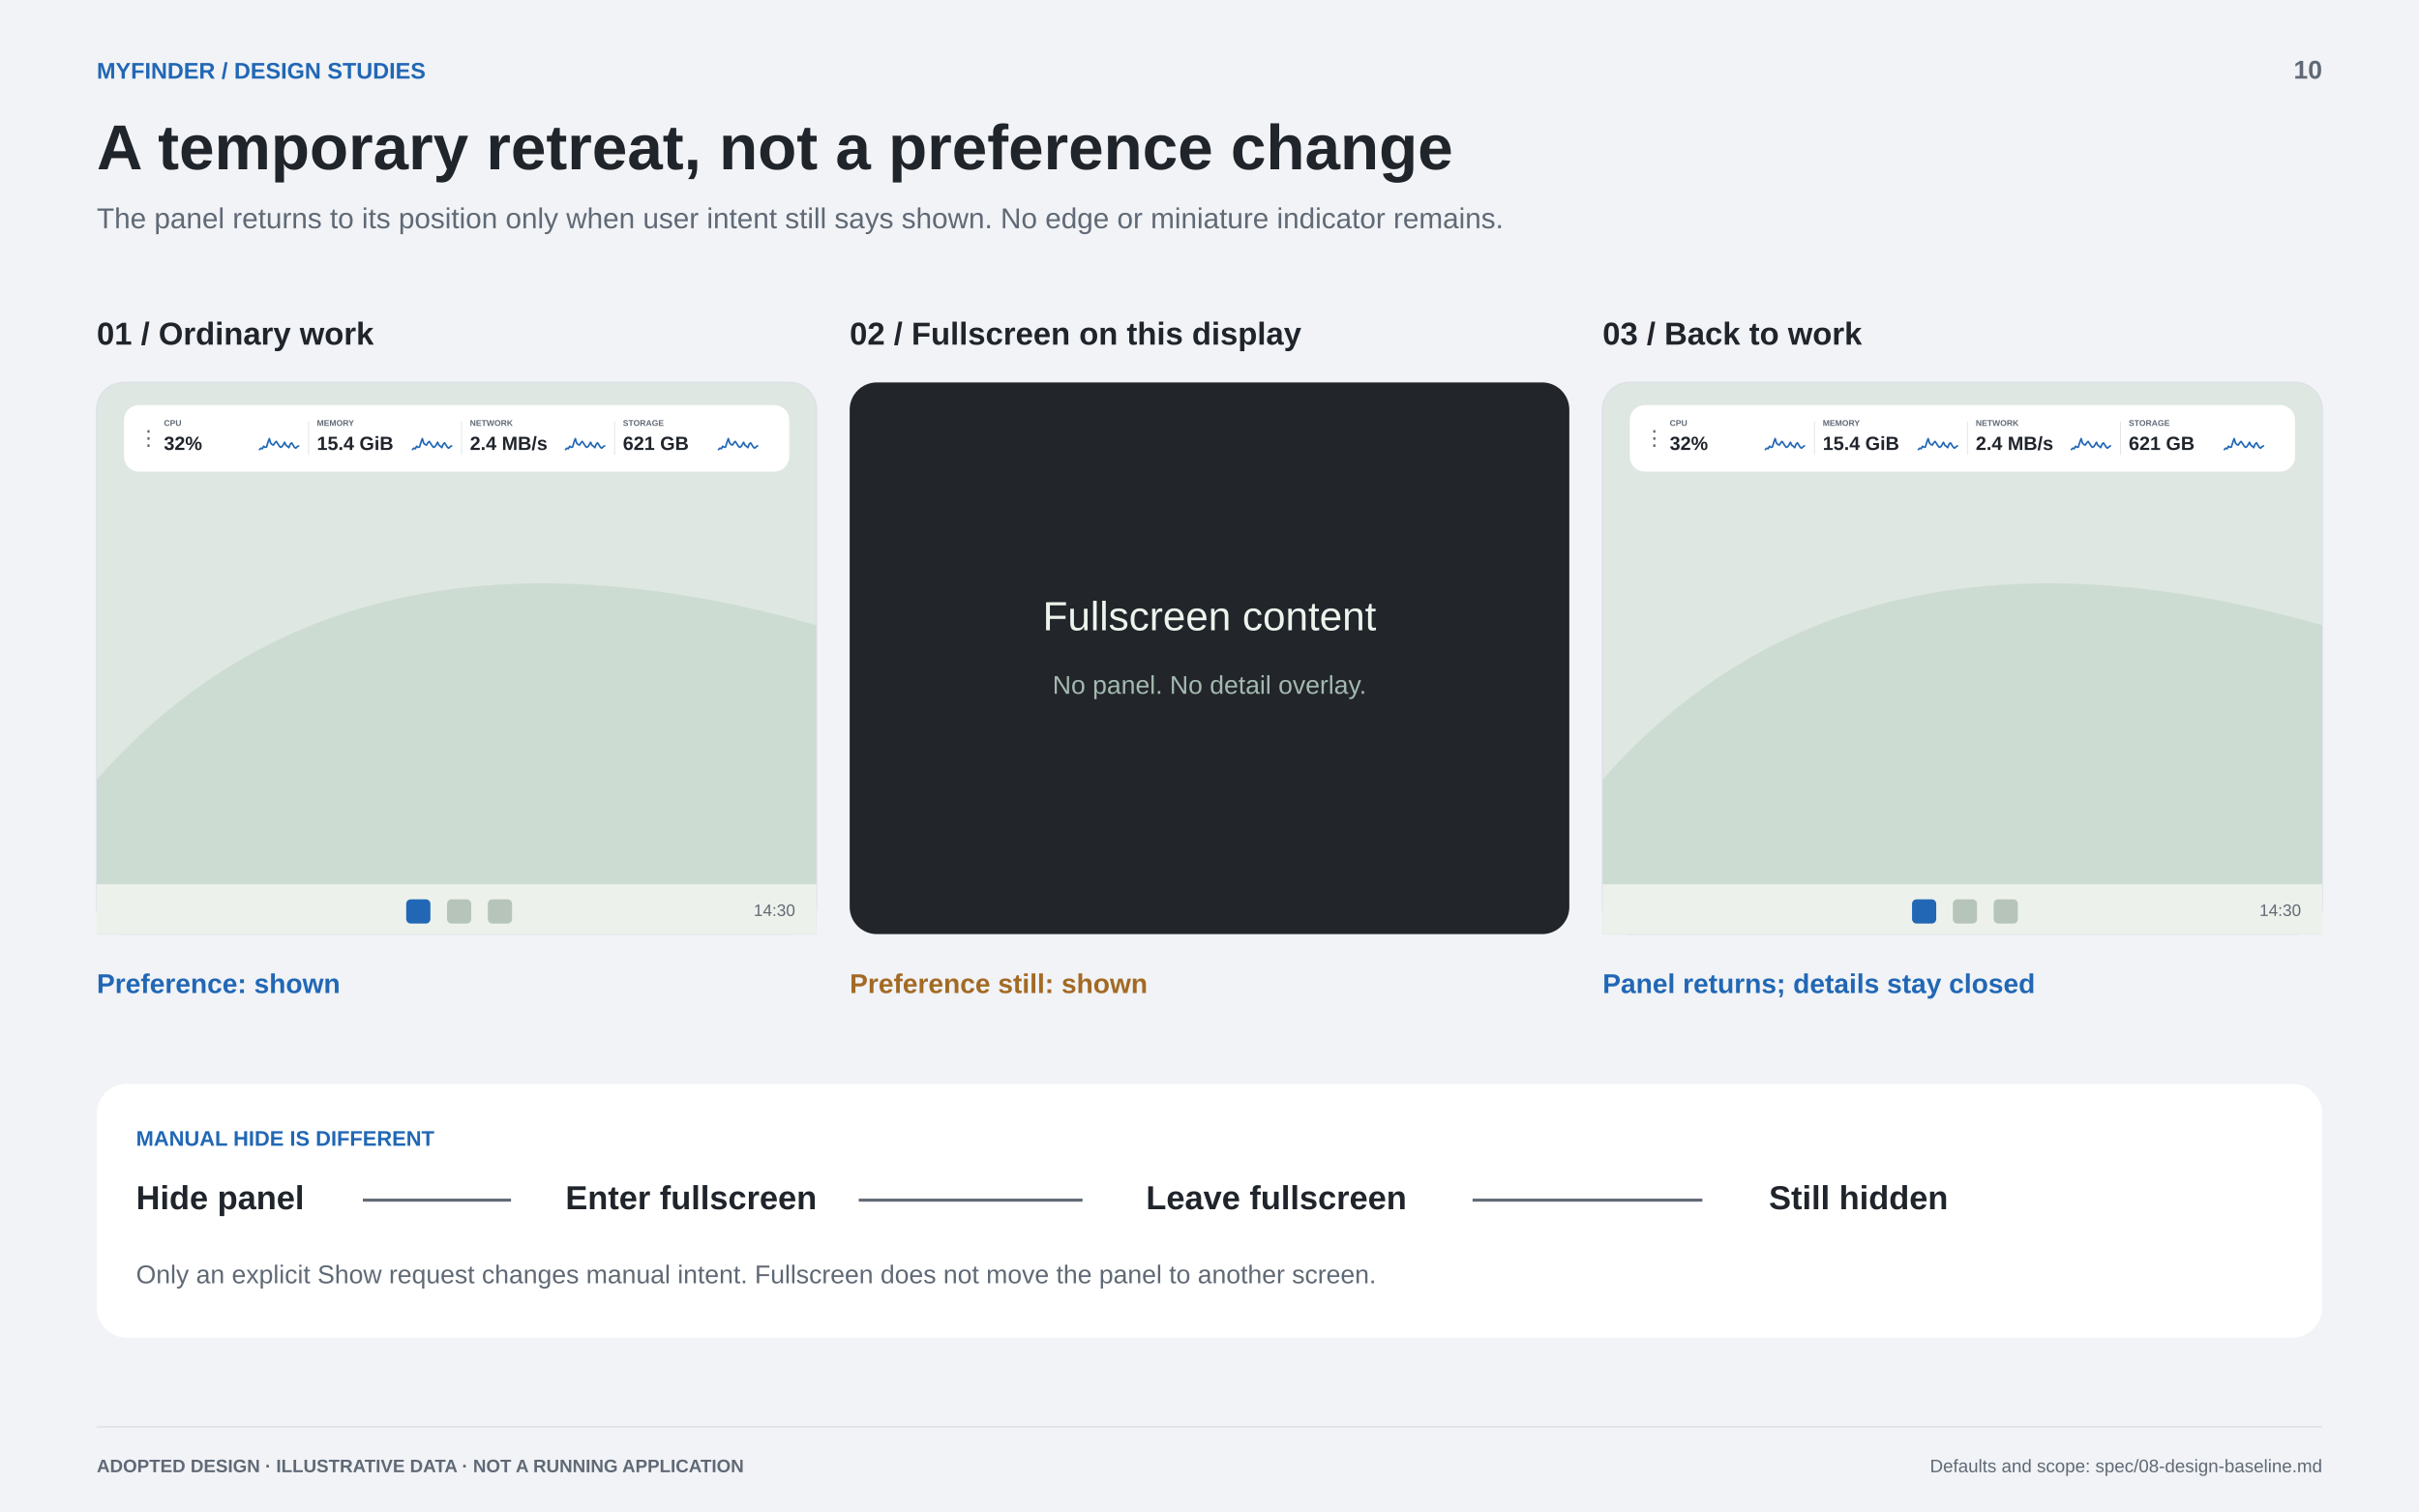
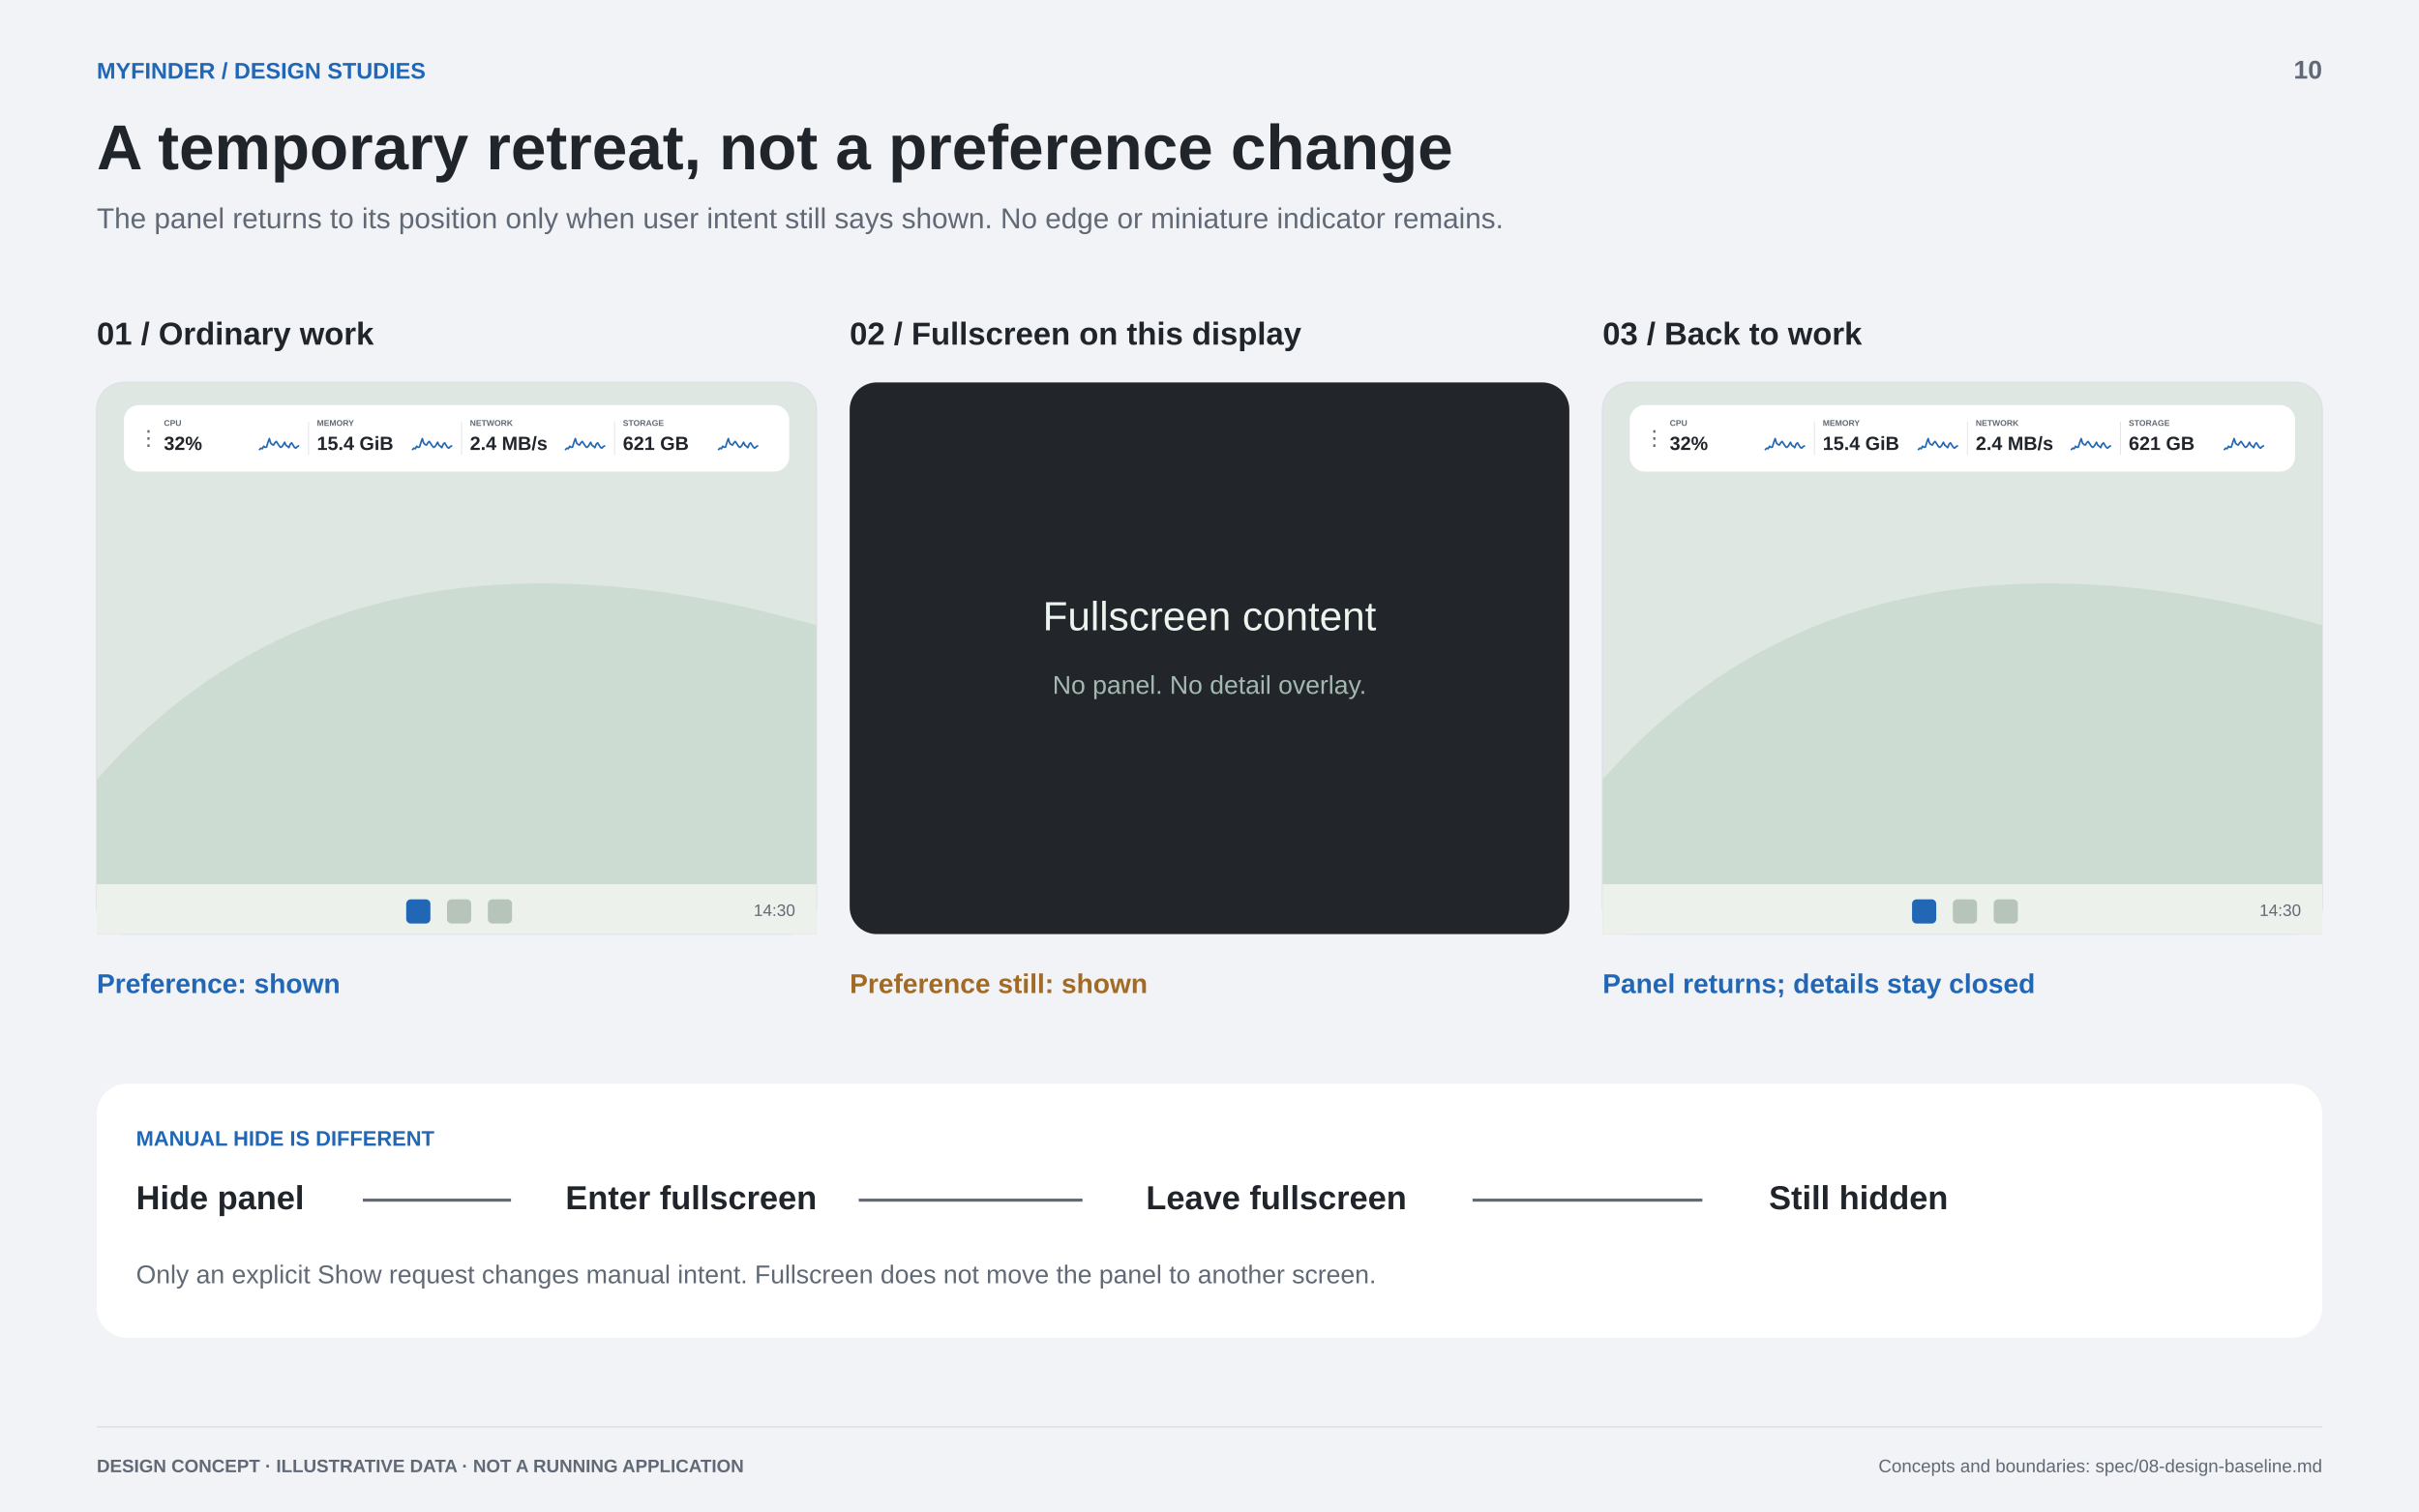
<svg xmlns="http://www.w3.org/2000/svg" width="1600" height="1000" viewBox="0 0 1600 1000">
  <defs>
    <filter id="shadow" x="-15%" y="-15%" width="130%" height="140%">
      <feDropShadow dx="0" dy="9" stdDeviation="16" flood-color="#263D37" flood-opacity="0.10" />
    </filter>
  </defs>
  <g font-family="Segoe UI, Arial, sans-serif">
    <rect x="0" y="0" width="1600" height="1000" rx="0" fill="#F1F3F6" stroke="none" />
    <text x="64" y="52" fill="#2167B5" font-size="15" font-weight="700" text-anchor="start">MYFINDER  /  DESIGN STUDIES</text>
    <text x="1536" y="52" fill="#606975" font-size="17" font-weight="600" text-anchor="end">10</text>
    <text x="64" y="112" fill="#20242B" font-size="42" font-weight="600" text-anchor="start">A temporary retreat, not a preference change</text>
    <text x="64" y="151" fill="#606975" font-size="19" font-weight="400" text-anchor="start">The panel returns to its position only when user intent still says shown. No edge or miniature indicator remains.</text>
    <text x="64" y="228" fill="#20242B" font-size="21" font-weight="600" text-anchor="start">01 / Ordinary work</text>
    <text x="562" y="228" fill="#20242B" font-size="21" font-weight="600" text-anchor="start">02 / Fullscreen on this display</text>
    <text x="1060" y="228" fill="#20242B" font-size="21" font-weight="600" text-anchor="start">03 / Back to work</text>
    <rect x="64" y="253" width="476" height="365" rx="18" fill="#DEE7E1" stroke="#DDE1E7" />
    <path d="M64,515.8 Q230.6,326 540,413.6 L540,618 L64,618 Z" fill="#CDDCD2" />
    <rect x="64" y="585" width="476" height="33" rx="0" fill="#EDF1EB" stroke="none" />
    <rect x="268.68" y="595" width="16" height="16" rx="3" fill="#2167B5" stroke="none" />
    <rect x="295.68" y="595" width="16" height="16" rx="3" fill="#B6C4B9" stroke="none" />
    <rect x="322.68" y="595" width="16" height="16" rx="3" fill="#B6C4B9" stroke="none" />
    <text x="526" y="606" fill="#606975" font-size="11" font-weight="400" text-anchor="end">14:30</text>
    <g transform="translate(82,268) scale(0.55)">
      <rect x="0" y="0" width="800" height="80" rx="18" fill="#FFFFFF" stroke="none" />
      <text x="17" y="48" fill="#606975" font-size="25" font-weight="400" text-anchor="start">⋮</text>
      <text x="48" y="25" fill="#606975" font-size="10" font-weight="600" text-anchor="start">CPU</text>
      <text x="48" y="54" fill="#20242B" font-size="23" font-weight="600" text-anchor="start">32%</text>
      <path d="M163.0,53.5 L164.7,51.8 L166.4,52.5 L168.0,49.5 L169.7,50.8 L171.4,50.5 L173.1,45.0 L174.8,40.3 L176.4,45.7 L178.1,47.4 L179.8,48.1 L181.5,45.4 L183.1,43.7 L184.8,46.1 L186.5,48.8 L188.2,50.8 L189.9,50.1 L191.5,47.8 L193.2,44.7 L194.9,48.4 L196.6,49.5 L198.3,51.2 L199.9,47.1 L201.6,45.4 L203.3,48.1 L205.0,50.8 L206.6,51.8 L208.3,50.1 L210.0,49.1" fill="none" stroke="#2167B5" stroke-width="2" stroke-linejoin="round" stroke-linecap="round" />
      <line x1="222" y1="20" x2="222" y2="60" stroke="#DDE1E7" stroke-width="1" />
      <text x="232" y="25" fill="#606975" font-size="10" font-weight="600" text-anchor="start">MEMORY</text>
      <text x="232" y="54" fill="#20242B" font-size="23" font-weight="600" text-anchor="start">15.4 GiB</text>
      <path d="M347.0,53.5 L348.7,51.8 L350.4,52.5 L352.0,49.5 L353.7,50.8 L355.4,50.5 L357.1,45.0 L358.8,40.3 L360.4,45.7 L362.1,47.4 L363.8,48.1 L365.5,45.4 L367.1,43.7 L368.8,46.1 L370.5,48.8 L372.2,50.8 L373.9,50.1 L375.5,47.8 L377.2,44.7 L378.9,48.4 L380.6,49.5 L382.3,51.2 L383.9,47.1 L385.6,45.4 L387.3,48.1 L389.0,50.8 L390.6,51.8 L392.3,50.1 L394.0,49.1" fill="none" stroke="#2167B5" stroke-width="2" stroke-linejoin="round" stroke-linecap="round" />
      <line x1="406" y1="20" x2="406" y2="60" stroke="#DDE1E7" stroke-width="1" />
      <text x="416" y="25" fill="#606975" font-size="10" font-weight="600" text-anchor="start">NETWORK</text>
      <text x="416" y="54" fill="#20242B" font-size="23" font-weight="600" text-anchor="start">2.4 MB/s</text>
      <path d="M531.0,53.5 L532.7,51.8 L534.4,52.5 L536.0,49.5 L537.7,50.8 L539.4,50.5 L541.1,45.0 L542.8,40.3 L544.4,45.7 L546.1,47.4 L547.8,48.1 L549.5,45.4 L551.1,43.7 L552.8,46.1 L554.5,48.8 L556.2,50.8 L557.9,50.1 L559.5,47.8 L561.2,44.7 L562.9,48.4 L564.6,49.5 L566.3,51.2 L567.9,47.1 L569.6,45.4 L571.3,48.1 L573.0,50.8 L574.6,51.8 L576.3,50.1 L578.0,49.1" fill="none" stroke="#2167B5" stroke-width="2" stroke-linejoin="round" stroke-linecap="round" />
      <line x1="590" y1="20" x2="590" y2="60" stroke="#DDE1E7" stroke-width="1" />
      <text x="600" y="25" fill="#606975" font-size="10" font-weight="600" text-anchor="start">STORAGE</text>
      <text x="600" y="54" fill="#20242B" font-size="23" font-weight="600" text-anchor="start">621 GB</text>
      <path d="M715.0,53.5 L716.7,51.8 L718.4,52.5 L720.0,49.5 L721.7,50.8 L723.4,50.5 L725.1,45.0 L726.8,40.3 L728.4,45.7 L730.1,47.4 L731.8,48.1 L733.5,45.4 L735.1,43.7 L736.8,46.1 L738.5,48.8 L740.2,50.8 L741.9,50.1 L743.5,47.8 L745.2,44.7 L746.9,48.4 L748.6,49.5 L750.3,51.2 L751.9,47.1 L753.6,45.4 L755.3,48.1 L757.0,50.8 L758.6,51.8 L760.3,50.1 L762.0,49.1" fill="none" stroke="#2167B5" stroke-width="2" stroke-linejoin="round" stroke-linecap="round" />
    </g>
    <rect x="1060" y="253" width="476" height="365" rx="18" fill="#DEE7E1" stroke="#DDE1E7" />
    <path d="M1060,515.8 Q1226.6,326 1536,413.6 L1536,618 L1060,618 Z" fill="#CDDCD2" />
    <rect x="1060" y="585" width="476" height="33" rx="0" fill="#EDF1EB" stroke="none" />
    <rect x="1264.68" y="595" width="16" height="16" rx="3" fill="#2167B5" stroke="none" />
    <rect x="1291.68" y="595" width="16" height="16" rx="3" fill="#B6C4B9" stroke="none" />
    <rect x="1318.68" y="595" width="16" height="16" rx="3" fill="#B6C4B9" stroke="none" />
    <text x="1522" y="606" fill="#606975" font-size="11" font-weight="400" text-anchor="end">14:30</text>
    <g transform="translate(1078,268) scale(0.55)">
      <rect x="0" y="0" width="800" height="80" rx="18" fill="#FFFFFF" stroke="none" />
      <text x="17" y="48" fill="#606975" font-size="25" font-weight="400" text-anchor="start">⋮</text>
      <text x="48" y="25" fill="#606975" font-size="10" font-weight="600" text-anchor="start">CPU</text>
      <text x="48" y="54" fill="#20242B" font-size="23" font-weight="600" text-anchor="start">32%</text>
      <path d="M163.0,53.5 L164.7,51.8 L166.4,52.5 L168.0,49.5 L169.7,50.8 L171.4,50.5 L173.1,45.0 L174.8,40.3 L176.4,45.7 L178.1,47.4 L179.8,48.1 L181.5,45.4 L183.1,43.7 L184.8,46.1 L186.5,48.8 L188.2,50.8 L189.9,50.1 L191.5,47.8 L193.2,44.7 L194.9,48.4 L196.6,49.5 L198.3,51.2 L199.9,47.1 L201.6,45.4 L203.3,48.1 L205.0,50.8 L206.6,51.8 L208.3,50.1 L210.0,49.1" fill="none" stroke="#2167B5" stroke-width="2" stroke-linejoin="round" stroke-linecap="round" />
      <line x1="222" y1="20" x2="222" y2="60" stroke="#DDE1E7" stroke-width="1" />
      <text x="232" y="25" fill="#606975" font-size="10" font-weight="600" text-anchor="start">MEMORY</text>
      <text x="232" y="54" fill="#20242B" font-size="23" font-weight="600" text-anchor="start">15.4 GiB</text>
      <path d="M347.0,53.5 L348.7,51.8 L350.4,52.5 L352.0,49.5 L353.7,50.8 L355.4,50.5 L357.1,45.0 L358.8,40.3 L360.4,45.7 L362.1,47.4 L363.8,48.1 L365.5,45.4 L367.1,43.7 L368.8,46.1 L370.5,48.8 L372.2,50.8 L373.9,50.1 L375.5,47.8 L377.2,44.7 L378.9,48.4 L380.6,49.5 L382.3,51.2 L383.9,47.1 L385.6,45.4 L387.3,48.1 L389.0,50.8 L390.6,51.8 L392.3,50.1 L394.0,49.1" fill="none" stroke="#2167B5" stroke-width="2" stroke-linejoin="round" stroke-linecap="round" />
      <line x1="406" y1="20" x2="406" y2="60" stroke="#DDE1E7" stroke-width="1" />
      <text x="416" y="25" fill="#606975" font-size="10" font-weight="600" text-anchor="start">NETWORK</text>
      <text x="416" y="54" fill="#20242B" font-size="23" font-weight="600" text-anchor="start">2.4 MB/s</text>
      <path d="M531.0,53.5 L532.7,51.8 L534.4,52.5 L536.0,49.5 L537.7,50.8 L539.4,50.5 L541.1,45.0 L542.8,40.3 L544.4,45.7 L546.1,47.4 L547.8,48.1 L549.5,45.4 L551.1,43.7 L552.8,46.1 L554.5,48.8 L556.2,50.8 L557.9,50.1 L559.5,47.8 L561.2,44.7 L562.9,48.4 L564.6,49.5 L566.3,51.2 L567.9,47.1 L569.6,45.4 L571.3,48.1 L573.0,50.8 L574.6,51.8 L576.3,50.1 L578.0,49.1" fill="none" stroke="#2167B5" stroke-width="2" stroke-linejoin="round" stroke-linecap="round" />
      <line x1="590" y1="20" x2="590" y2="60" stroke="#DDE1E7" stroke-width="1" />
      <text x="600" y="25" fill="#606975" font-size="10" font-weight="600" text-anchor="start">STORAGE</text>
      <text x="600" y="54" fill="#20242B" font-size="23" font-weight="600" text-anchor="start">621 GB</text>
      <path d="M715.0,53.5 L716.7,51.8 L718.4,52.5 L720.0,49.5 L721.7,50.8 L723.4,50.5 L725.1,45.0 L726.8,40.3 L728.4,45.7 L730.1,47.4 L731.8,48.1 L733.5,45.4 L735.1,43.7 L736.8,46.1 L738.5,48.8 L740.2,50.8 L741.9,50.1 L743.5,47.8 L745.2,44.7 L746.9,48.4 L748.6,49.5 L750.3,51.2 L751.9,47.1 L753.6,45.4 L755.3,48.1 L757.0,50.8 L758.6,51.8 L760.3,50.1 L762.0,49.1" fill="none" stroke="#2167B5" stroke-width="2" stroke-linejoin="round" stroke-linecap="round" />
    </g>
    <rect x="562" y="253" width="476" height="365" rx="18" fill="#22252A" stroke="none" />
    <text x="800" y="417" fill="#ECF5ED" font-size="27" font-weight="500" text-anchor="middle">Fullscreen content</text>
    <text x="800" y="459" fill="#A3B9AF" font-size="17" font-weight="400" text-anchor="middle">No panel. No detail overlay.</text>
    <text x="64" y="657" fill="#2167B5" font-size="18" font-weight="600" text-anchor="start">Preference: shown</text>
    <text x="562" y="657" fill="#A36A24" font-size="18" font-weight="600" text-anchor="start">Preference still: shown</text>
    <text x="1060" y="657" fill="#2167B5" font-size="18" font-weight="600" text-anchor="start">Panel returns; details stay closed</text>
    <rect x="64" y="717" width="1472" height="168" rx="20" fill="#FFFFFF" stroke="none" />
    <text x="90" y="758" fill="#2167B5" font-size="14" font-weight="700" text-anchor="start">MANUAL HIDE IS DIFFERENT</text>
    <text x="90" y="800" fill="#20242B" font-size="22" font-weight="600" text-anchor="start">Hide panel</text>
    <text x="374" y="800" fill="#20242B" font-size="22" font-weight="600" text-anchor="start">Enter fullscreen</text>
    <text x="758" y="800" fill="#20242B" font-size="22" font-weight="600" text-anchor="start">Leave fullscreen</text>
    <text x="1170" y="800" fill="#20242B" font-size="22" font-weight="600" text-anchor="start">Still hidden</text>
    <line x1="240" y1="794" x2="338" y2="794" stroke="#606975" stroke-width="2" />
    <line x1="568" y1="794" x2="716" y2="794" stroke="#606975" stroke-width="2" />
    <line x1="974" y1="794" x2="1126" y2="794" stroke="#606975" stroke-width="2" />
    <text x="90" y="849" fill="#606975" font-size="17" font-weight="400" text-anchor="start">Only an explicit Show request changes manual intent. Fullscreen does not move the panel to another screen.</text>
    <line x1="64" y1="944" x2="1536" y2="944" stroke="#DDE1E7" stroke-width="1" />
-     <text x="64" y="974" fill="#606975" font-size="12" font-weight="600" text-anchor="start">ADOPTED DESIGN · ILLUSTRATIVE DATA · NOT A RUNNING APPLICATION</text>
-     <text x="1536" y="974" fill="#606975" font-size="12" font-weight="400" text-anchor="end">Defaults and scope: spec/08-design-baseline.md</text>
+     <text x="64" y="974" fill="#606975" font-size="12" font-weight="600" text-anchor="start">DESIGN CONCEPT · ILLUSTRATIVE DATA · NOT A RUNNING APPLICATION</text>
+     <text x="1536" y="974" fill="#606975" font-size="12" font-weight="400" text-anchor="end">Concepts and boundaries: spec/08-design-baseline.md</text>
  </g>
</svg>
